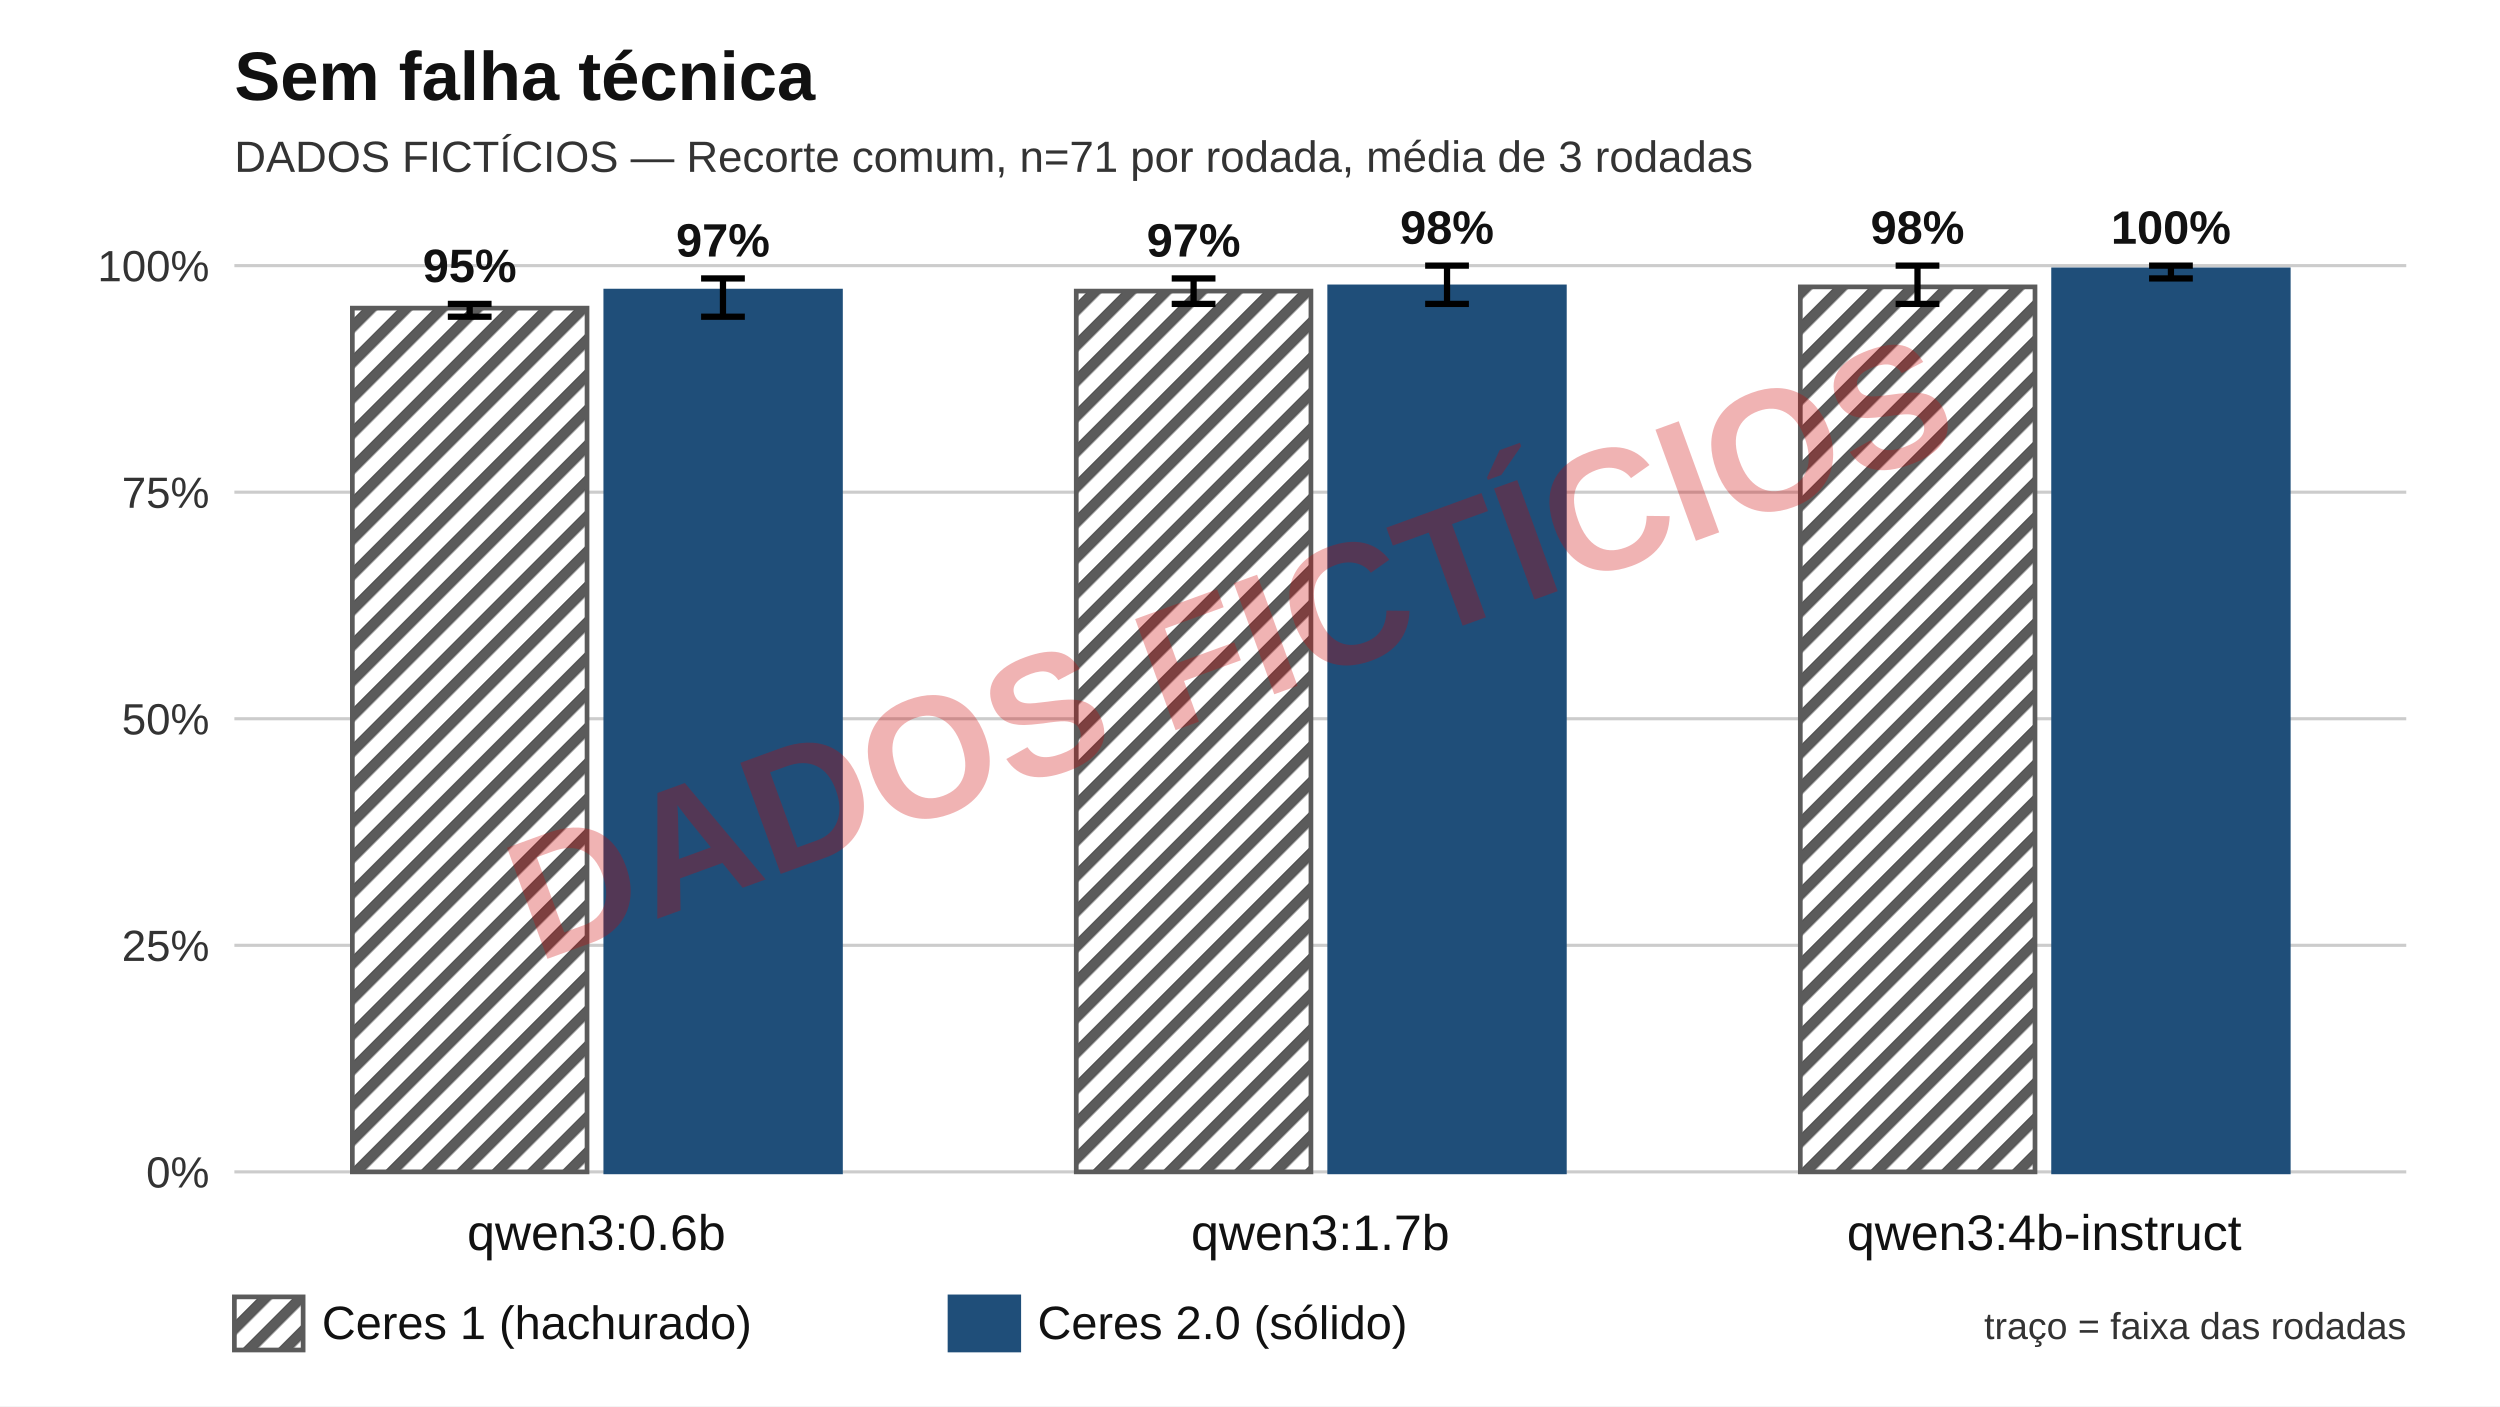
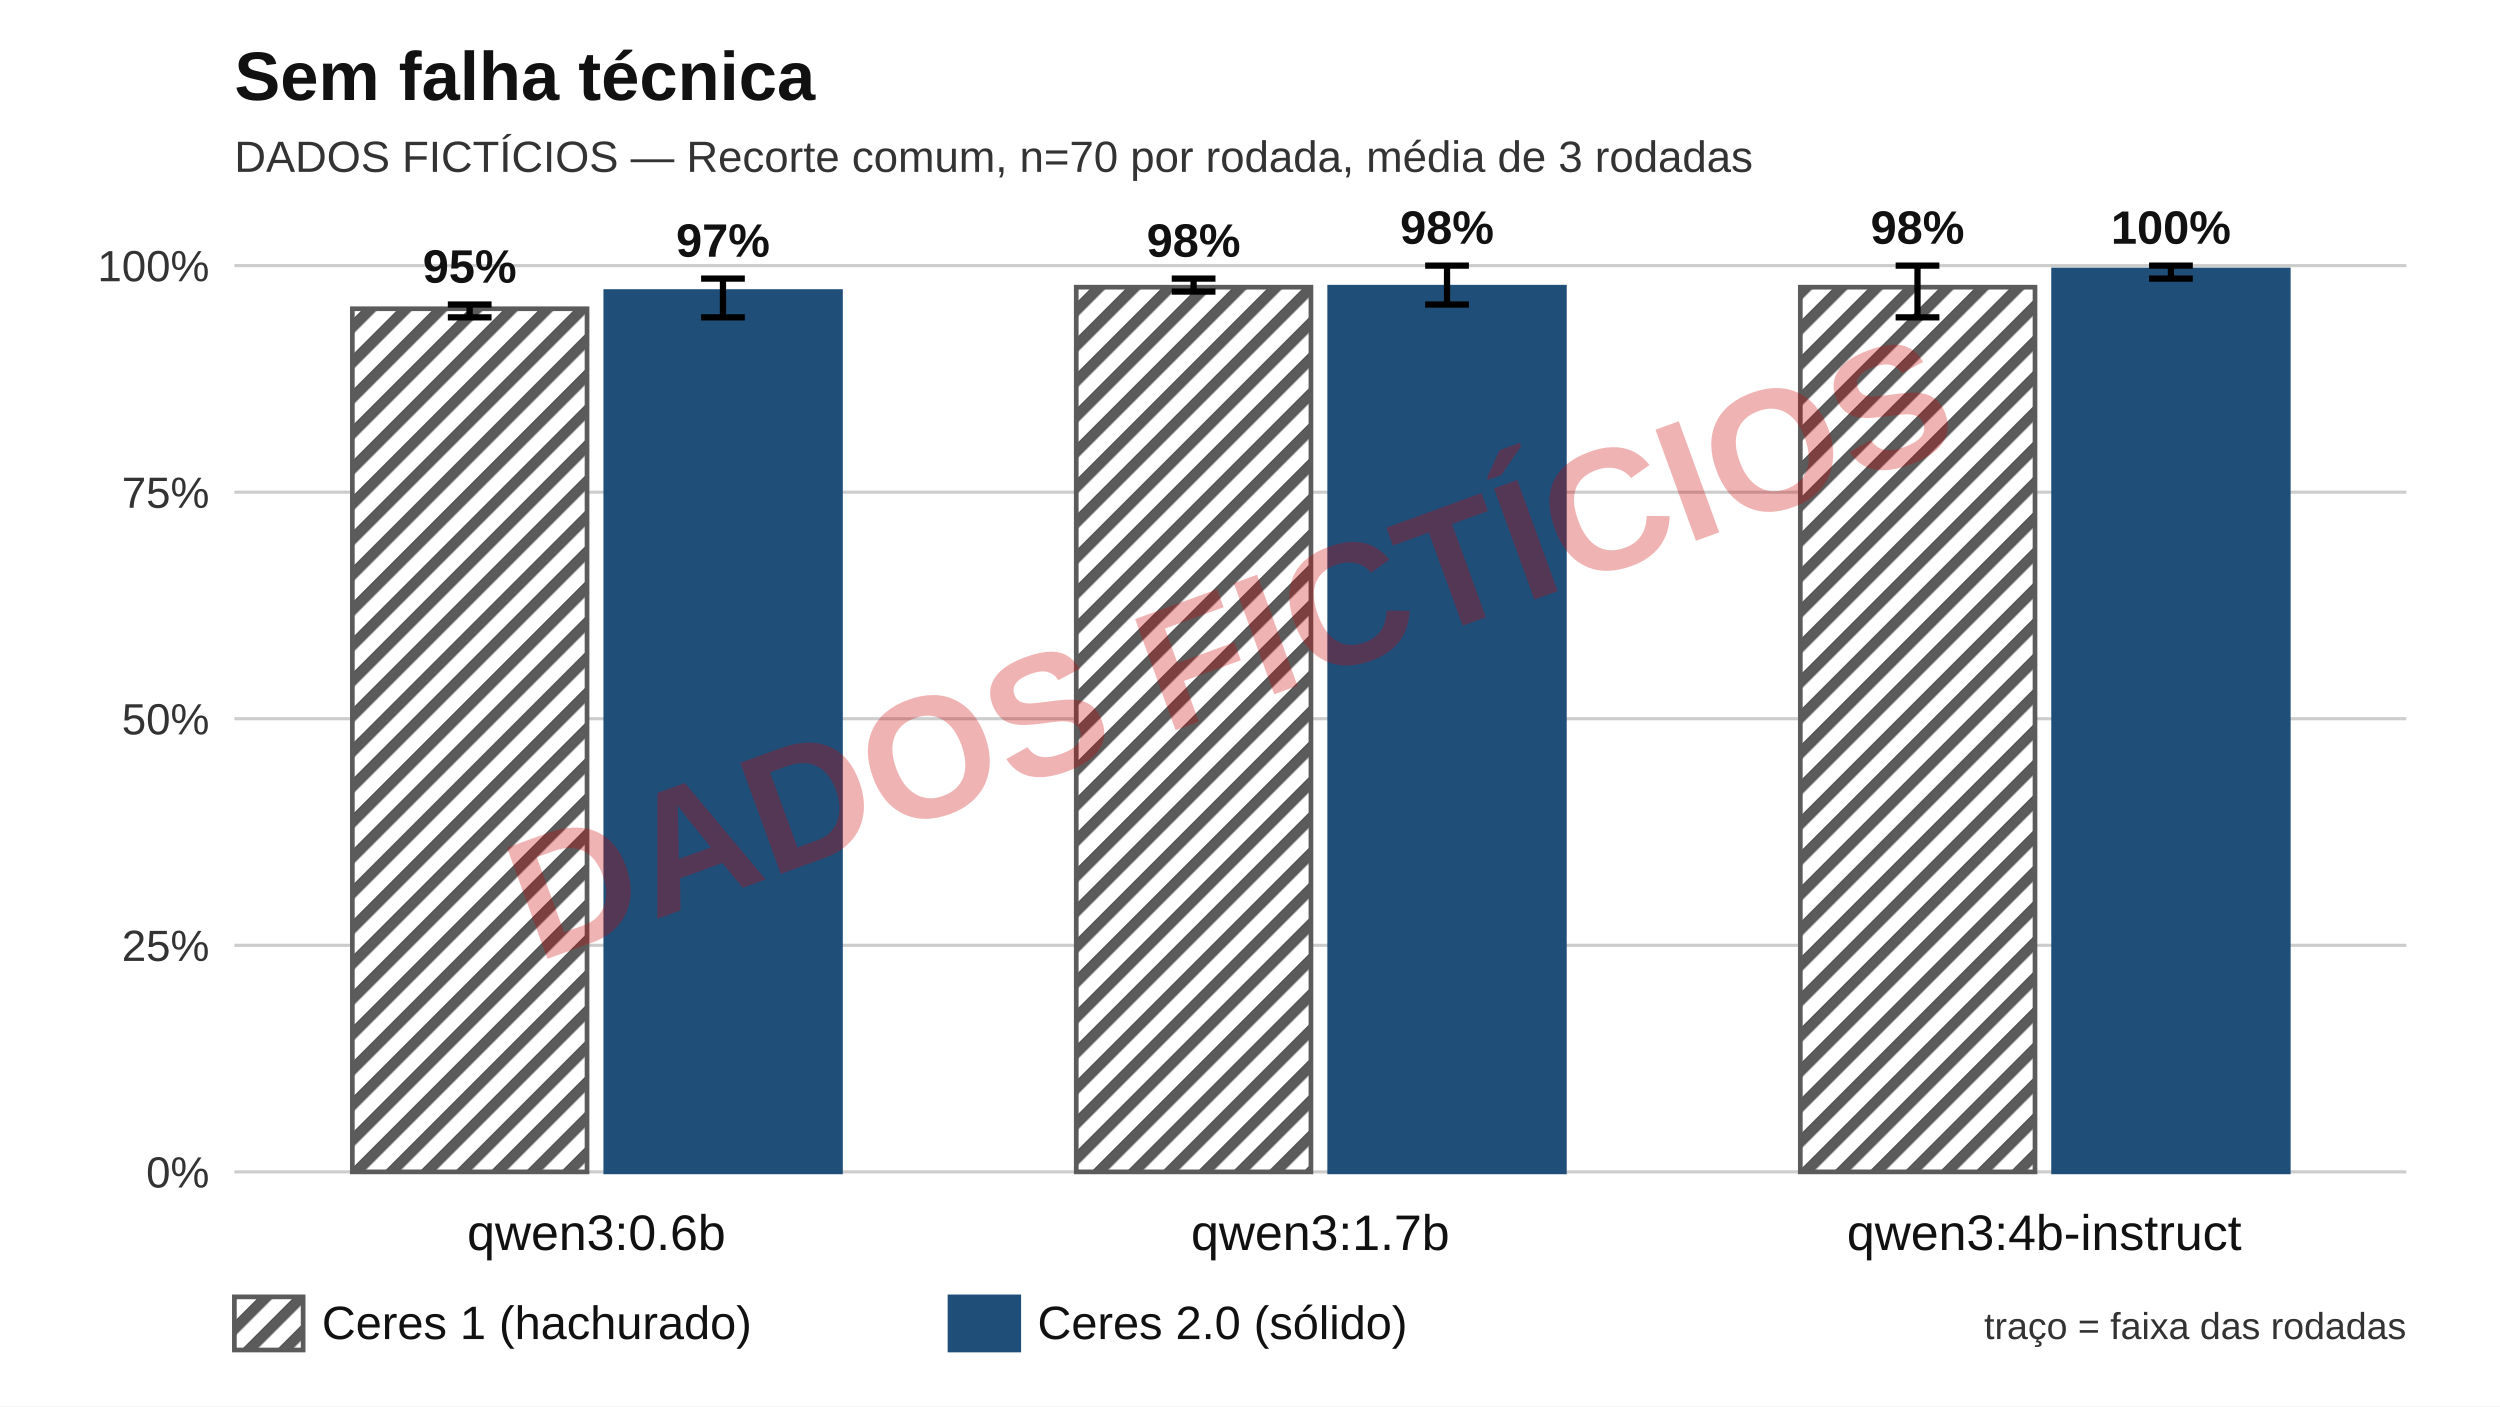
<svg xmlns="http://www.w3.org/2000/svg" viewBox="0 0 1600 900" width="1600" height="900" font-family="Arial, Helvetica, sans-serif" role="img" aria-label="Sem falha técnica">
  <defs>
    <pattern id="hachura-diagonal" width="16" height="16" patternUnits="userSpaceOnUse" patternTransform="rotate(45)">
      <rect width="16" height="16" fill="#ffffff" />
      <rect width="7" height="16" fill="#5b5b5b" />
    </pattern>
    <pattern id="hachura-pontos" width="14" height="14" patternUnits="userSpaceOnUse">
      <rect width="14" height="14" fill="#ffffff" />
      <circle cx="7" cy="7" r="4" fill="#7a4b00" />
    </pattern>
  </defs>
  <rect width="1600" height="900" fill="#ffffff" />
  <text x="150" y="64" font-size="44" font-weight="bold" fill="#111111">Sem falha técnica</text>
-   <text x="150" y="110" font-size="28" fill="#333333">DADOS FICTÍCIOS — Recorte comum, n=71 por rodada, média de 3 rodadas</text>
+   <text x="150" y="110" font-size="28" fill="#333333">DADOS FICTÍCIOS — Recorte comum, n=70 por rodada, média de 3 rodadas</text>
  <line x1="150" y1="750.0" x2="1540" y2="750.0" stroke="#cccccc" stroke-width="2" />
  <text x="134" y="760.0" font-size="28" text-anchor="end" fill="#333333">0%</text>
  <line x1="150" y1="605.0" x2="1540" y2="605.0" stroke="#cccccc" stroke-width="2" />
  <text x="134" y="615.0" font-size="28" text-anchor="end" fill="#333333">25%</text>
  <line x1="150" y1="460.0" x2="1540" y2="460.0" stroke="#cccccc" stroke-width="2" />
  <text x="134" y="470.0" font-size="28" text-anchor="end" fill="#333333">50%</text>
  <line x1="150" y1="315.0" x2="1540" y2="315.0" stroke="#cccccc" stroke-width="2" />
  <text x="134" y="325.0" font-size="28" text-anchor="end" fill="#333333">75%</text>
  <line x1="150" y1="170.0" x2="1540" y2="170.0" stroke="#cccccc" stroke-width="2" />
  <text x="134" y="180.0" font-size="28" text-anchor="end" fill="#333333">100%</text>
  <text x="381.7" y="800" font-size="32" text-anchor="middle" fill="#111111">qwen3:0.6b</text>
-   <rect x="225.5" y="197.2" width="150.2" height="552.8" fill="url(#hachura-diagonal)" stroke="#5b5b5b" stroke-width="3" />
-   <line x1="300.6" y1="202.7" x2="300.6" y2="194.5" stroke="#000000" stroke-width="4" />
-   <line x1="286.6" y1="202.7" x2="314.6" y2="202.7" stroke="#000000" stroke-width="4" />
-   <line x1="286.6" y1="194.5" x2="314.6" y2="194.5" stroke="#000000" stroke-width="4" />
-   <text x="300.6" y="180.5" font-size="30" font-weight="bold" text-anchor="middle" fill="#111111">95%</text>
-   <rect x="387.7" y="186.3" width="150.2" height="563.7" fill="#1f4e79" stroke="#1f4e79" stroke-width="3" />
-   <line x1="462.7" y1="202.7" x2="462.7" y2="178.2" stroke="#000000" stroke-width="4" />
-   <line x1="448.7" y1="202.7" x2="476.7" y2="202.7" stroke="#000000" stroke-width="4" />
-   <line x1="448.7" y1="178.2" x2="476.7" y2="178.2" stroke="#000000" stroke-width="4" />
-   <text x="462.7" y="164.2" font-size="30" font-weight="bold" text-anchor="middle" fill="#111111">97%</text>
+   <rect x="225.5" y="197.6" width="150.2" height="552.4" fill="url(#hachura-diagonal)" stroke="#5b5b5b" stroke-width="3" />
+   <line x1="300.6" y1="203.1" x2="300.6" y2="194.9" stroke="#000000" stroke-width="4" />
+   <line x1="286.6" y1="203.1" x2="314.6" y2="203.1" stroke="#000000" stroke-width="4" />
+   <line x1="286.6" y1="194.9" x2="314.6" y2="194.9" stroke="#000000" stroke-width="4" />
+   <text x="300.6" y="180.9" font-size="30" font-weight="bold" text-anchor="middle" fill="#111111">95%</text>
+   <rect x="387.7" y="186.6" width="150.2" height="563.4" fill="#1f4e79" stroke="#1f4e79" stroke-width="3" />
+   <line x1="462.7" y1="203.1" x2="462.7" y2="178.3" stroke="#000000" stroke-width="4" />
+   <line x1="448.7" y1="203.1" x2="476.7" y2="203.1" stroke="#000000" stroke-width="4" />
+   <line x1="448.7" y1="178.3" x2="476.7" y2="178.3" stroke="#000000" stroke-width="4" />
+   <text x="462.7" y="164.3" font-size="30" font-weight="bold" text-anchor="middle" fill="#111111">97%</text>
  <text x="845.0" y="800" font-size="32" text-anchor="middle" fill="#111111">qwen3:1.7b</text>
-   <rect x="688.8" y="186.3" width="150.2" height="563.7" fill="url(#hachura-diagonal)" stroke="#5b5b5b" stroke-width="3" />
-   <line x1="763.9" y1="194.5" x2="763.9" y2="178.2" stroke="#000000" stroke-width="4" />
-   <line x1="749.9" y1="194.5" x2="777.9" y2="194.5" stroke="#000000" stroke-width="4" />
-   <line x1="749.9" y1="178.2" x2="777.9" y2="178.2" stroke="#000000" stroke-width="4" />
-   <text x="763.9" y="164.2" font-size="30" font-weight="bold" text-anchor="middle" fill="#111111">97%</text>
-   <rect x="851.0" y="183.6" width="150.2" height="566.4" fill="#1f4e79" stroke="#1f4e79" stroke-width="3" />
-   <line x1="926.1" y1="194.5" x2="926.1" y2="170.0" stroke="#000000" stroke-width="4" />
-   <line x1="912.1" y1="194.5" x2="940.1" y2="194.5" stroke="#000000" stroke-width="4" />
+   <rect x="688.8" y="183.8" width="150.2" height="566.2" fill="url(#hachura-diagonal)" stroke="#5b5b5b" stroke-width="3" />
+   <line x1="763.9" y1="186.6" x2="763.9" y2="178.3" stroke="#000000" stroke-width="4" />
+   <line x1="749.9" y1="186.6" x2="777.9" y2="186.6" stroke="#000000" stroke-width="4" />
+   <line x1="749.9" y1="178.3" x2="777.9" y2="178.3" stroke="#000000" stroke-width="4" />
+   <text x="763.9" y="164.3" font-size="30" font-weight="bold" text-anchor="middle" fill="#111111">98%</text>
+   <rect x="851.0" y="183.8" width="150.2" height="566.2" fill="#1f4e79" stroke="#1f4e79" stroke-width="3" />
+   <line x1="926.1" y1="194.9" x2="926.1" y2="170.0" stroke="#000000" stroke-width="4" />
+   <line x1="912.1" y1="194.9" x2="940.1" y2="194.9" stroke="#000000" stroke-width="4" />
  <line x1="912.1" y1="170.0" x2="940.1" y2="170.0" stroke="#000000" stroke-width="4" />
  <text x="926.1" y="156.0" font-size="30" font-weight="bold" text-anchor="middle" fill="#111111">98%</text>
  <text x="1308.3" y="800" font-size="32" text-anchor="middle" fill="#111111">qwen3:4b-instruct</text>
-   <rect x="1152.2" y="183.6" width="150.2" height="566.4" fill="url(#hachura-diagonal)" stroke="#5b5b5b" stroke-width="3" />
-   <line x1="1227.2" y1="194.5" x2="1227.2" y2="170.0" stroke="#000000" stroke-width="4" />
-   <line x1="1213.2" y1="194.5" x2="1241.2" y2="194.5" stroke="#000000" stroke-width="4" />
+   <rect x="1152.2" y="183.8" width="150.2" height="566.2" fill="url(#hachura-diagonal)" stroke="#5b5b5b" stroke-width="3" />
+   <line x1="1227.2" y1="203.1" x2="1227.2" y2="170.0" stroke="#000000" stroke-width="4" />
+   <line x1="1213.2" y1="203.1" x2="1241.2" y2="203.1" stroke="#000000" stroke-width="4" />
  <line x1="1213.2" y1="170.0" x2="1241.2" y2="170.0" stroke="#000000" stroke-width="4" />
  <text x="1227.2" y="156.0" font-size="30" font-weight="bold" text-anchor="middle" fill="#111111">98%</text>
-   <rect x="1314.3" y="172.7" width="150.2" height="577.3" fill="#1f4e79" stroke="#1f4e79" stroke-width="3" />
-   <line x1="1389.4" y1="178.2" x2="1389.4" y2="170.0" stroke="#000000" stroke-width="4" />
-   <line x1="1375.4" y1="178.2" x2="1403.4" y2="178.2" stroke="#000000" stroke-width="4" />
+   <rect x="1314.3" y="172.8" width="150.2" height="577.2" fill="#1f4e79" stroke="#1f4e79" stroke-width="3" />
+   <line x1="1389.4" y1="178.3" x2="1389.4" y2="170.0" stroke="#000000" stroke-width="4" />
+   <line x1="1375.4" y1="178.3" x2="1403.4" y2="178.3" stroke="#000000" stroke-width="4" />
  <line x1="1375.4" y1="170.0" x2="1403.4" y2="170.0" stroke="#000000" stroke-width="4" />
  <text x="1389.4" y="156.0" font-size="30" font-weight="bold" text-anchor="middle" fill="#111111">100%</text>
  <rect x="150" y="830" width="44" height="34" fill="url(#hachura-diagonal)" stroke="#5b5b5b" stroke-width="3" />
  <text x="206" y="857" font-size="30" fill="#111111">Ceres 1 (hachurado)</text>
  <rect x="608" y="830" width="44" height="34" fill="#1f4e79" stroke="#1f4e79" stroke-width="3" />
  <text x="664" y="857" font-size="30" fill="#111111">Ceres 2.0 (sólido)</text>
  <text x="1540" y="857" font-size="24" text-anchor="end" fill="#333333">traço = faixa das rodadas</text>
  <text x="800.0" y="450.0" font-size="110" font-weight="bold" fill="#cc0000" fill-opacity="0.30" text-anchor="middle" transform="rotate(-20 800.0 450.0)">DADOS FICTÍCIOS</text>
</svg>
